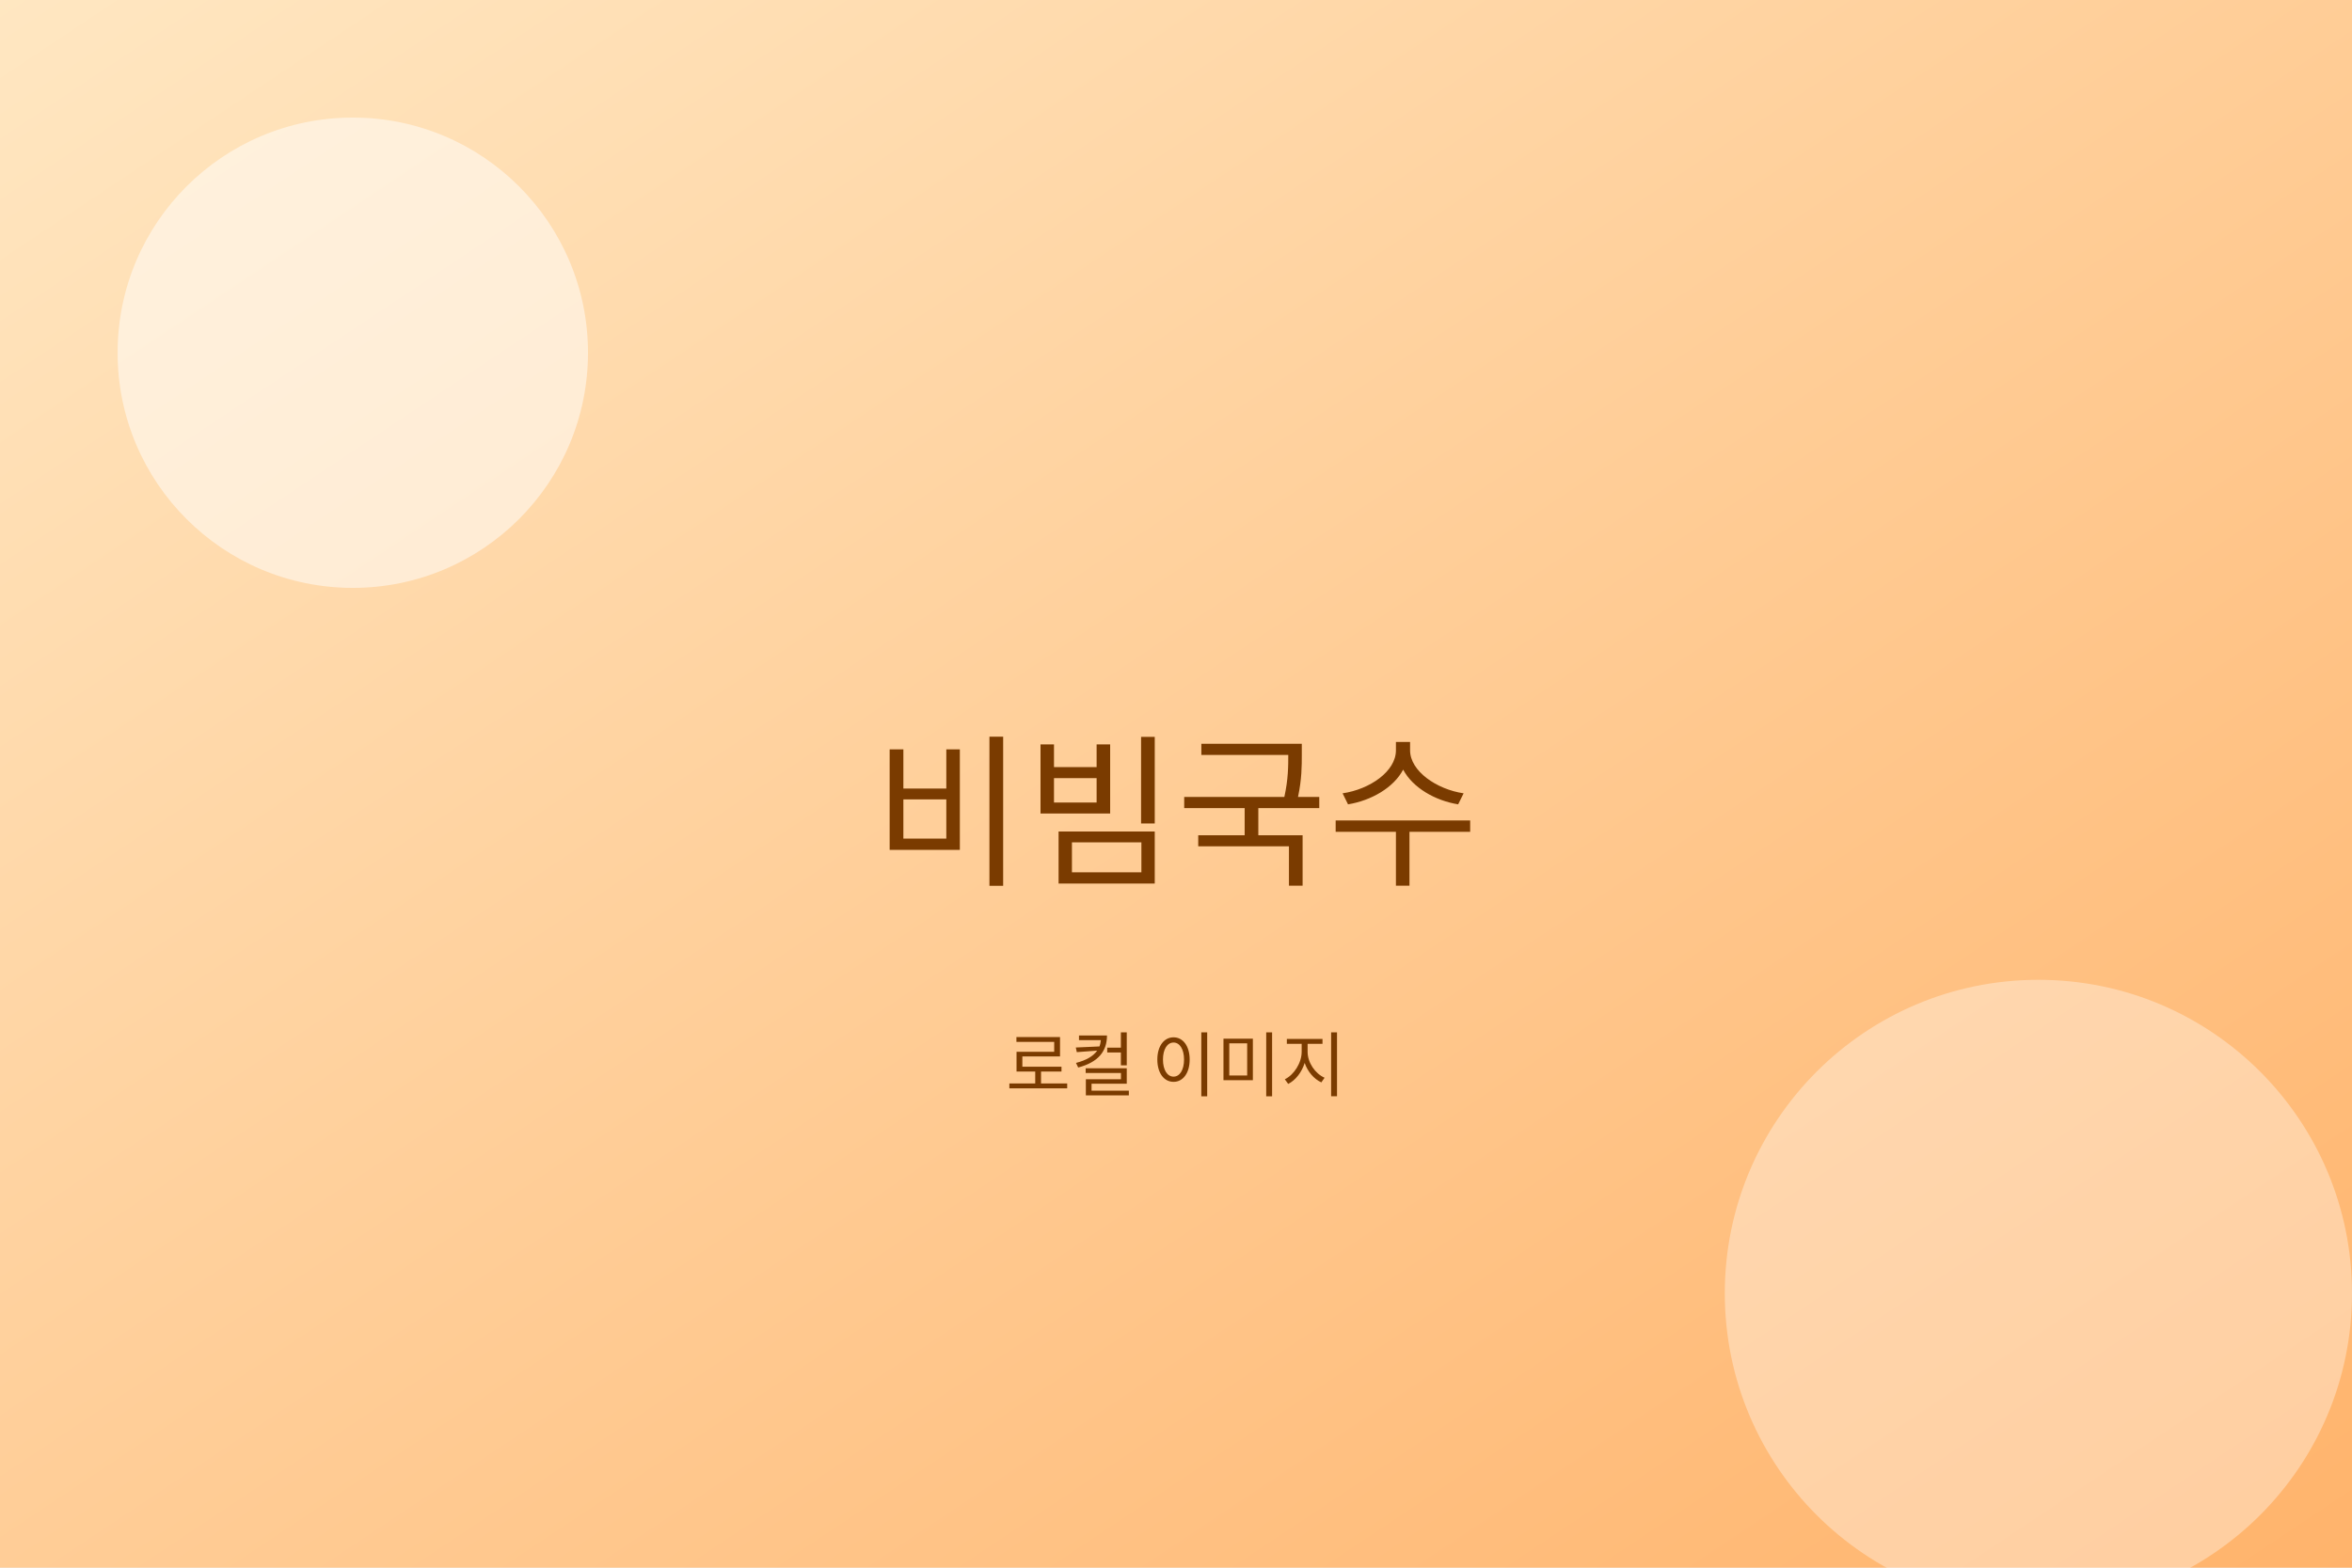
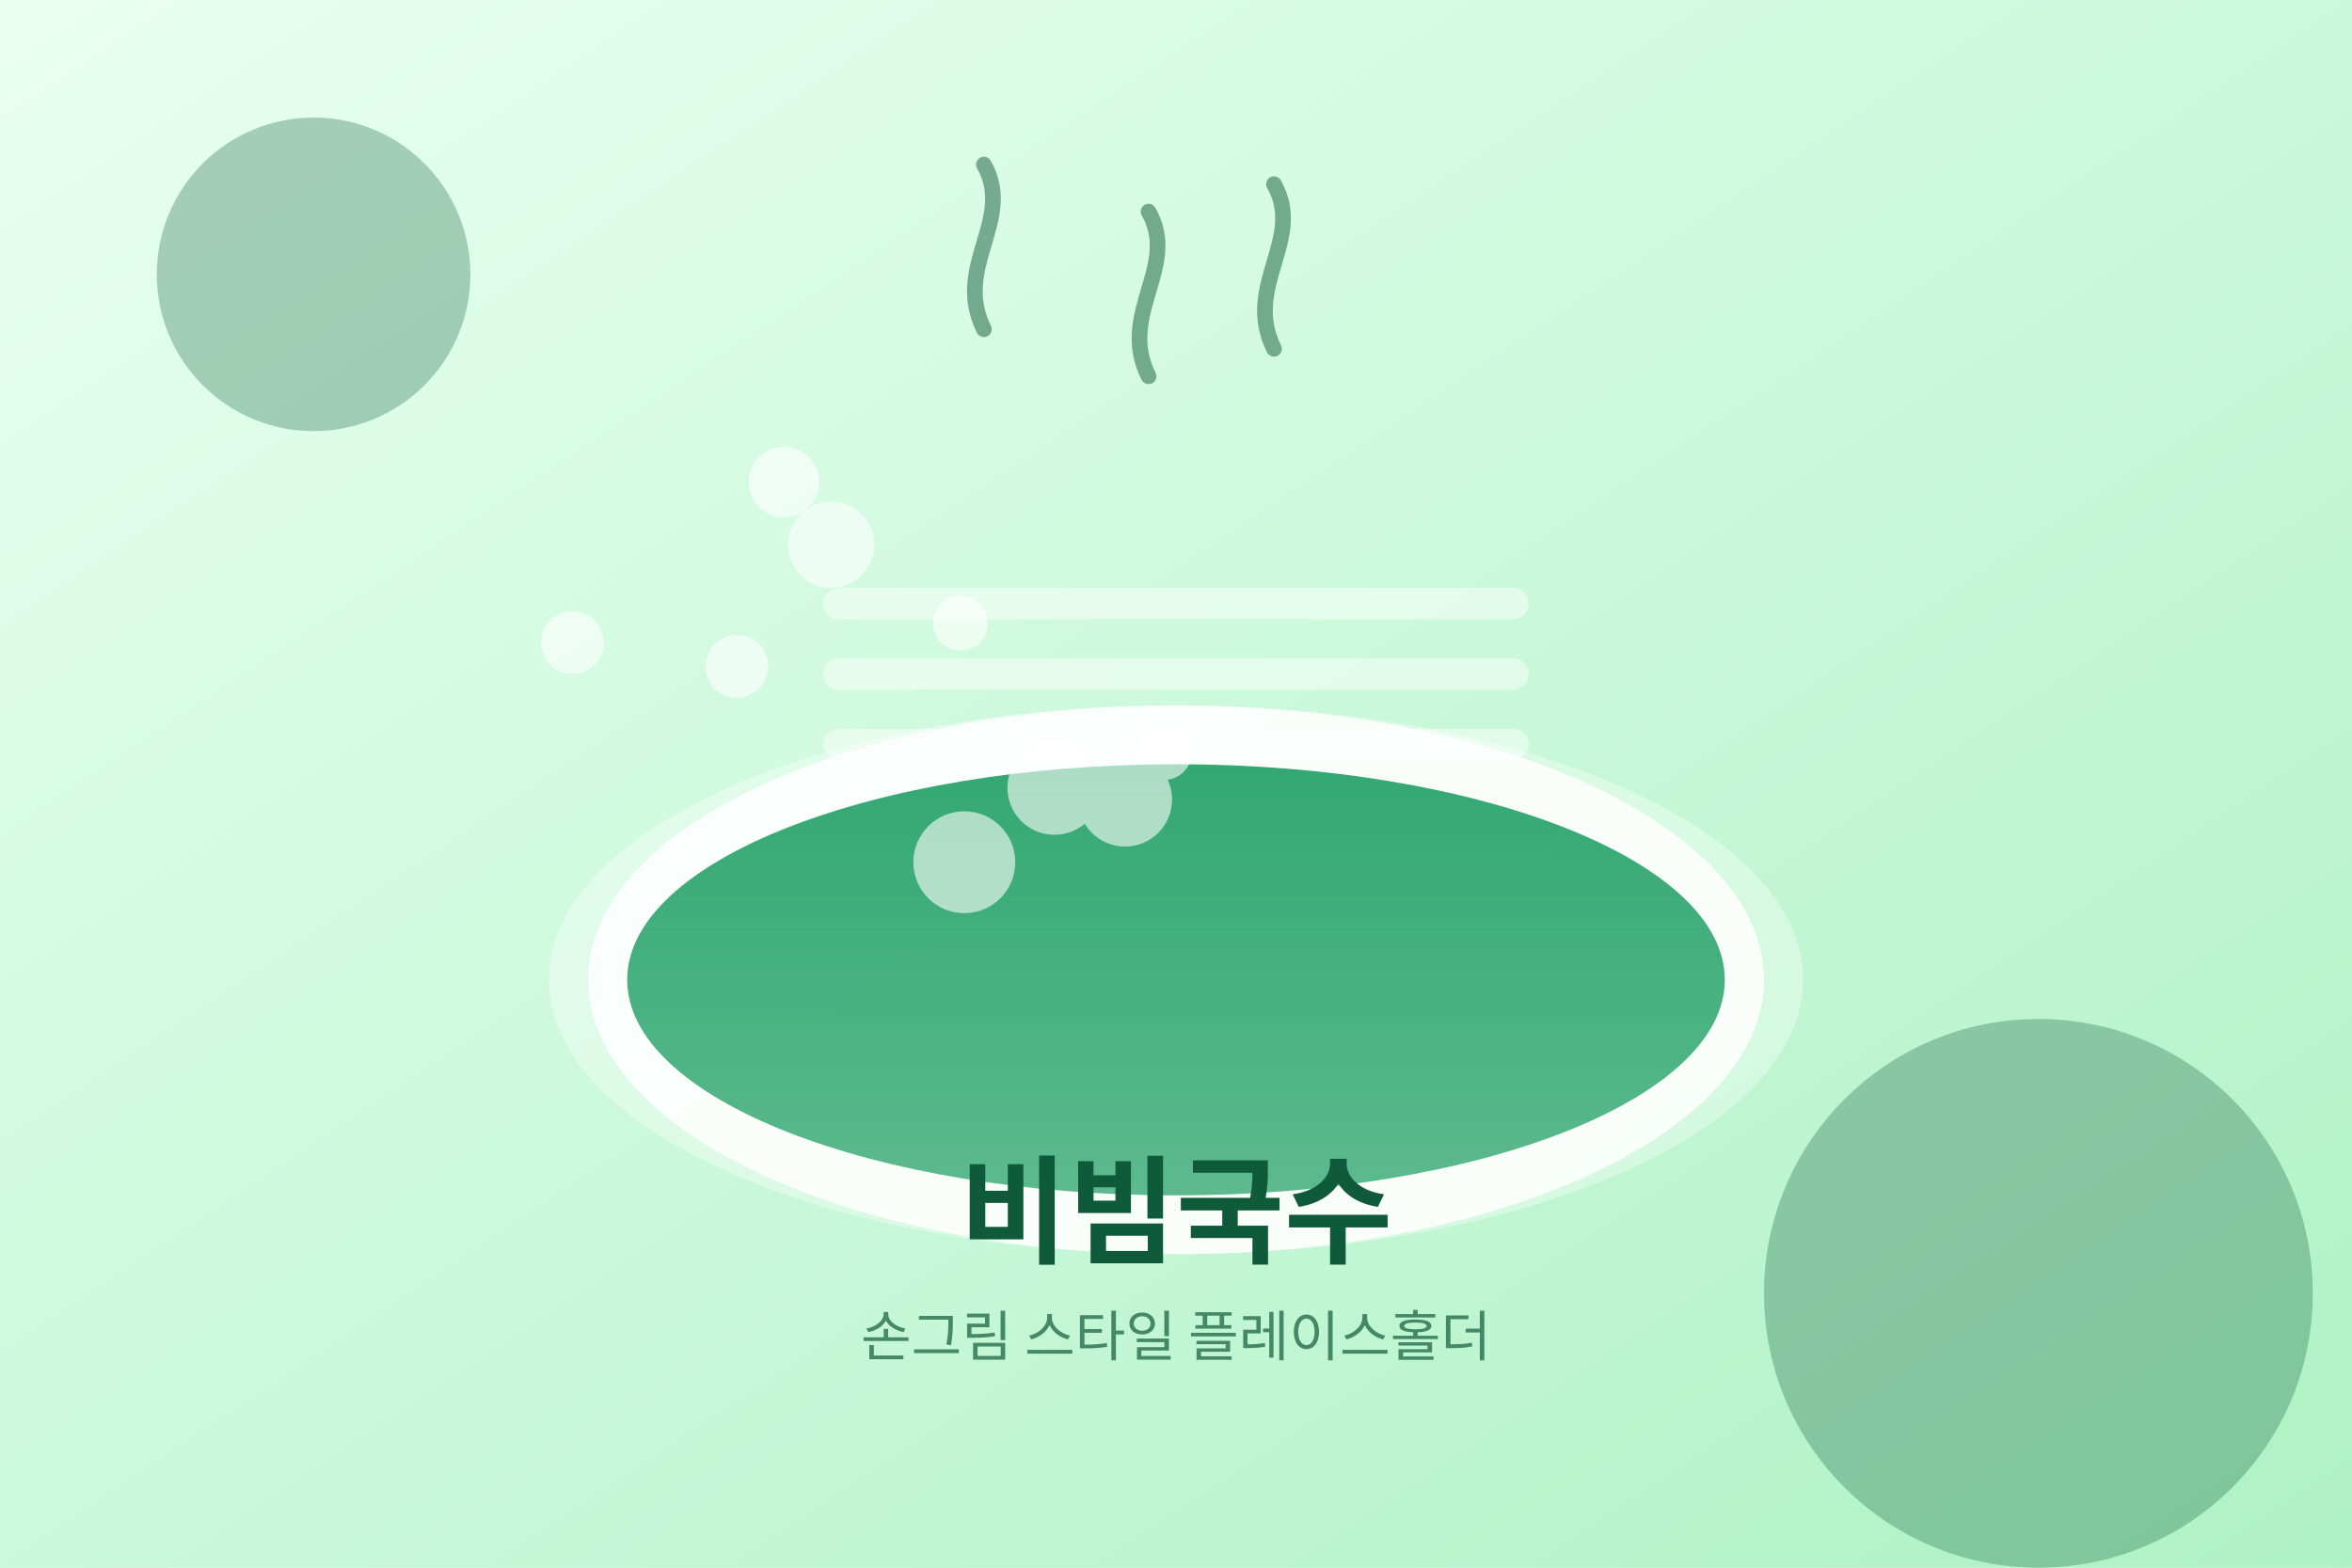
<svg xmlns="http://www.w3.org/2000/svg" width="600" height="400" viewBox="0 0 600 400">
  <defs>
    <linearGradient id="bg" x1="0" y1="0" x2="1" y2="1">
-       <stop offset="0%" stop-color="#ffe7c2" />
-       <stop offset="100%" stop-color="#ffb36b" />
+       <stop offset="0%" stop-color="#e9fff2" />
+       <stop offset="100%" stop-color="#aef2c3" />
+     </linearGradient>
+     <linearGradient id="food" x1="0" y1="0" x2="0" y2="1">
+       <stop offset="0%" stop-color="#28a36a" stop-opacity="0.95" />
+       <stop offset="100%" stop-color="#28a36a" stop-opacity="0.75" />
    </linearGradient>
  </defs>
  <rect width="100%" height="100%" fill="url(#bg)" />
-   <circle cx="90" cy="90" r="60" fill="rgba(255,255,255,0.5)" />
-   <circle cx="520" cy="330" r="80" fill="rgba(255,255,255,0.35)" />
-   <text x="50%" y="52%" dominant-baseline="middle" text-anchor="middle" font-size="42" font-family="Pretendard, 'Apple SD Gothic Neo', sans-serif" fill="#7a3b00">비빔국수</text>
-   <text x="50%" y="68%" dominant-baseline="middle" text-anchor="middle" font-size="18" font-family="Pretendard, 'Apple SD Gothic Neo', sans-serif" fill="#7a3b00">로컬 이미지</text>
+   <g opacity="0.3" fill="#0f5a3a">
+     <circle cx="80" cy="70" r="40" />
+     <circle cx="520" cy="330" r="70" />
+   </g>
+   <g fill="none" stroke="#0f5a3a" stroke-width="4" stroke-linecap="round" opacity="0.5">
+     <path d="M251 84 c -8 -16 8 -28 0 -42" />
+     <path d="M293 96 c -8 -16 8 -28 0 -42" />
+     <path d="M325 89 c -8 -16 8 -28 0 -42" />
+   </g>
+   <ellipse cx="300" cy="250" rx="150" ry="70" fill="#ffffff" opacity="0.85" />
+   <ellipse cx="300" cy="250" rx="160" ry="70" fill="#ffffff" opacity="0.35" />
+   <ellipse cx="300" cy="250" rx="140" ry="55" fill="url(#food)" />
+   <rect x="210" y="150" width="180" height="8" rx="4" fill="#ffffff" opacity="0.45" />
+   <rect x="210" y="168" width="180" height="8" rx="4" fill="#ffffff" opacity="0.45" />
+   <rect x="210" y="186" width="180" height="8" rx="4" fill="#ffffff" opacity="0.45" />
+   <g fill="#ffffff" opacity="0.6">
+     <circle cx="200" cy="123" r="9" />
+     <circle cx="287" cy="204" r="12" />
+     <circle cx="188" cy="170" r="8" />
+     <circle cx="245" cy="159" r="7" />
+     <circle cx="269" cy="201" r="12" />
+     <circle cx="246" cy="220" r="13" />
+     <circle cx="297" cy="192" r="7" />
+     <circle cx="146" cy="164" r="8" />
+     <circle cx="212" cy="139" r="11" />
+   </g>
+   <g font-family="Pretendard, 'Apple SD Gothic Neo', sans-serif" text-anchor="middle">
+     <text x="300" y="320" font-size="30" fill="#0f5a3a" font-weight="700">비빔국수</text>
+     <text x="300" y="346" font-size="14" fill="#0f5a3a" opacity="0.7">손그림 스타일 플레이스홀더</text>
+   </g>
</svg>
